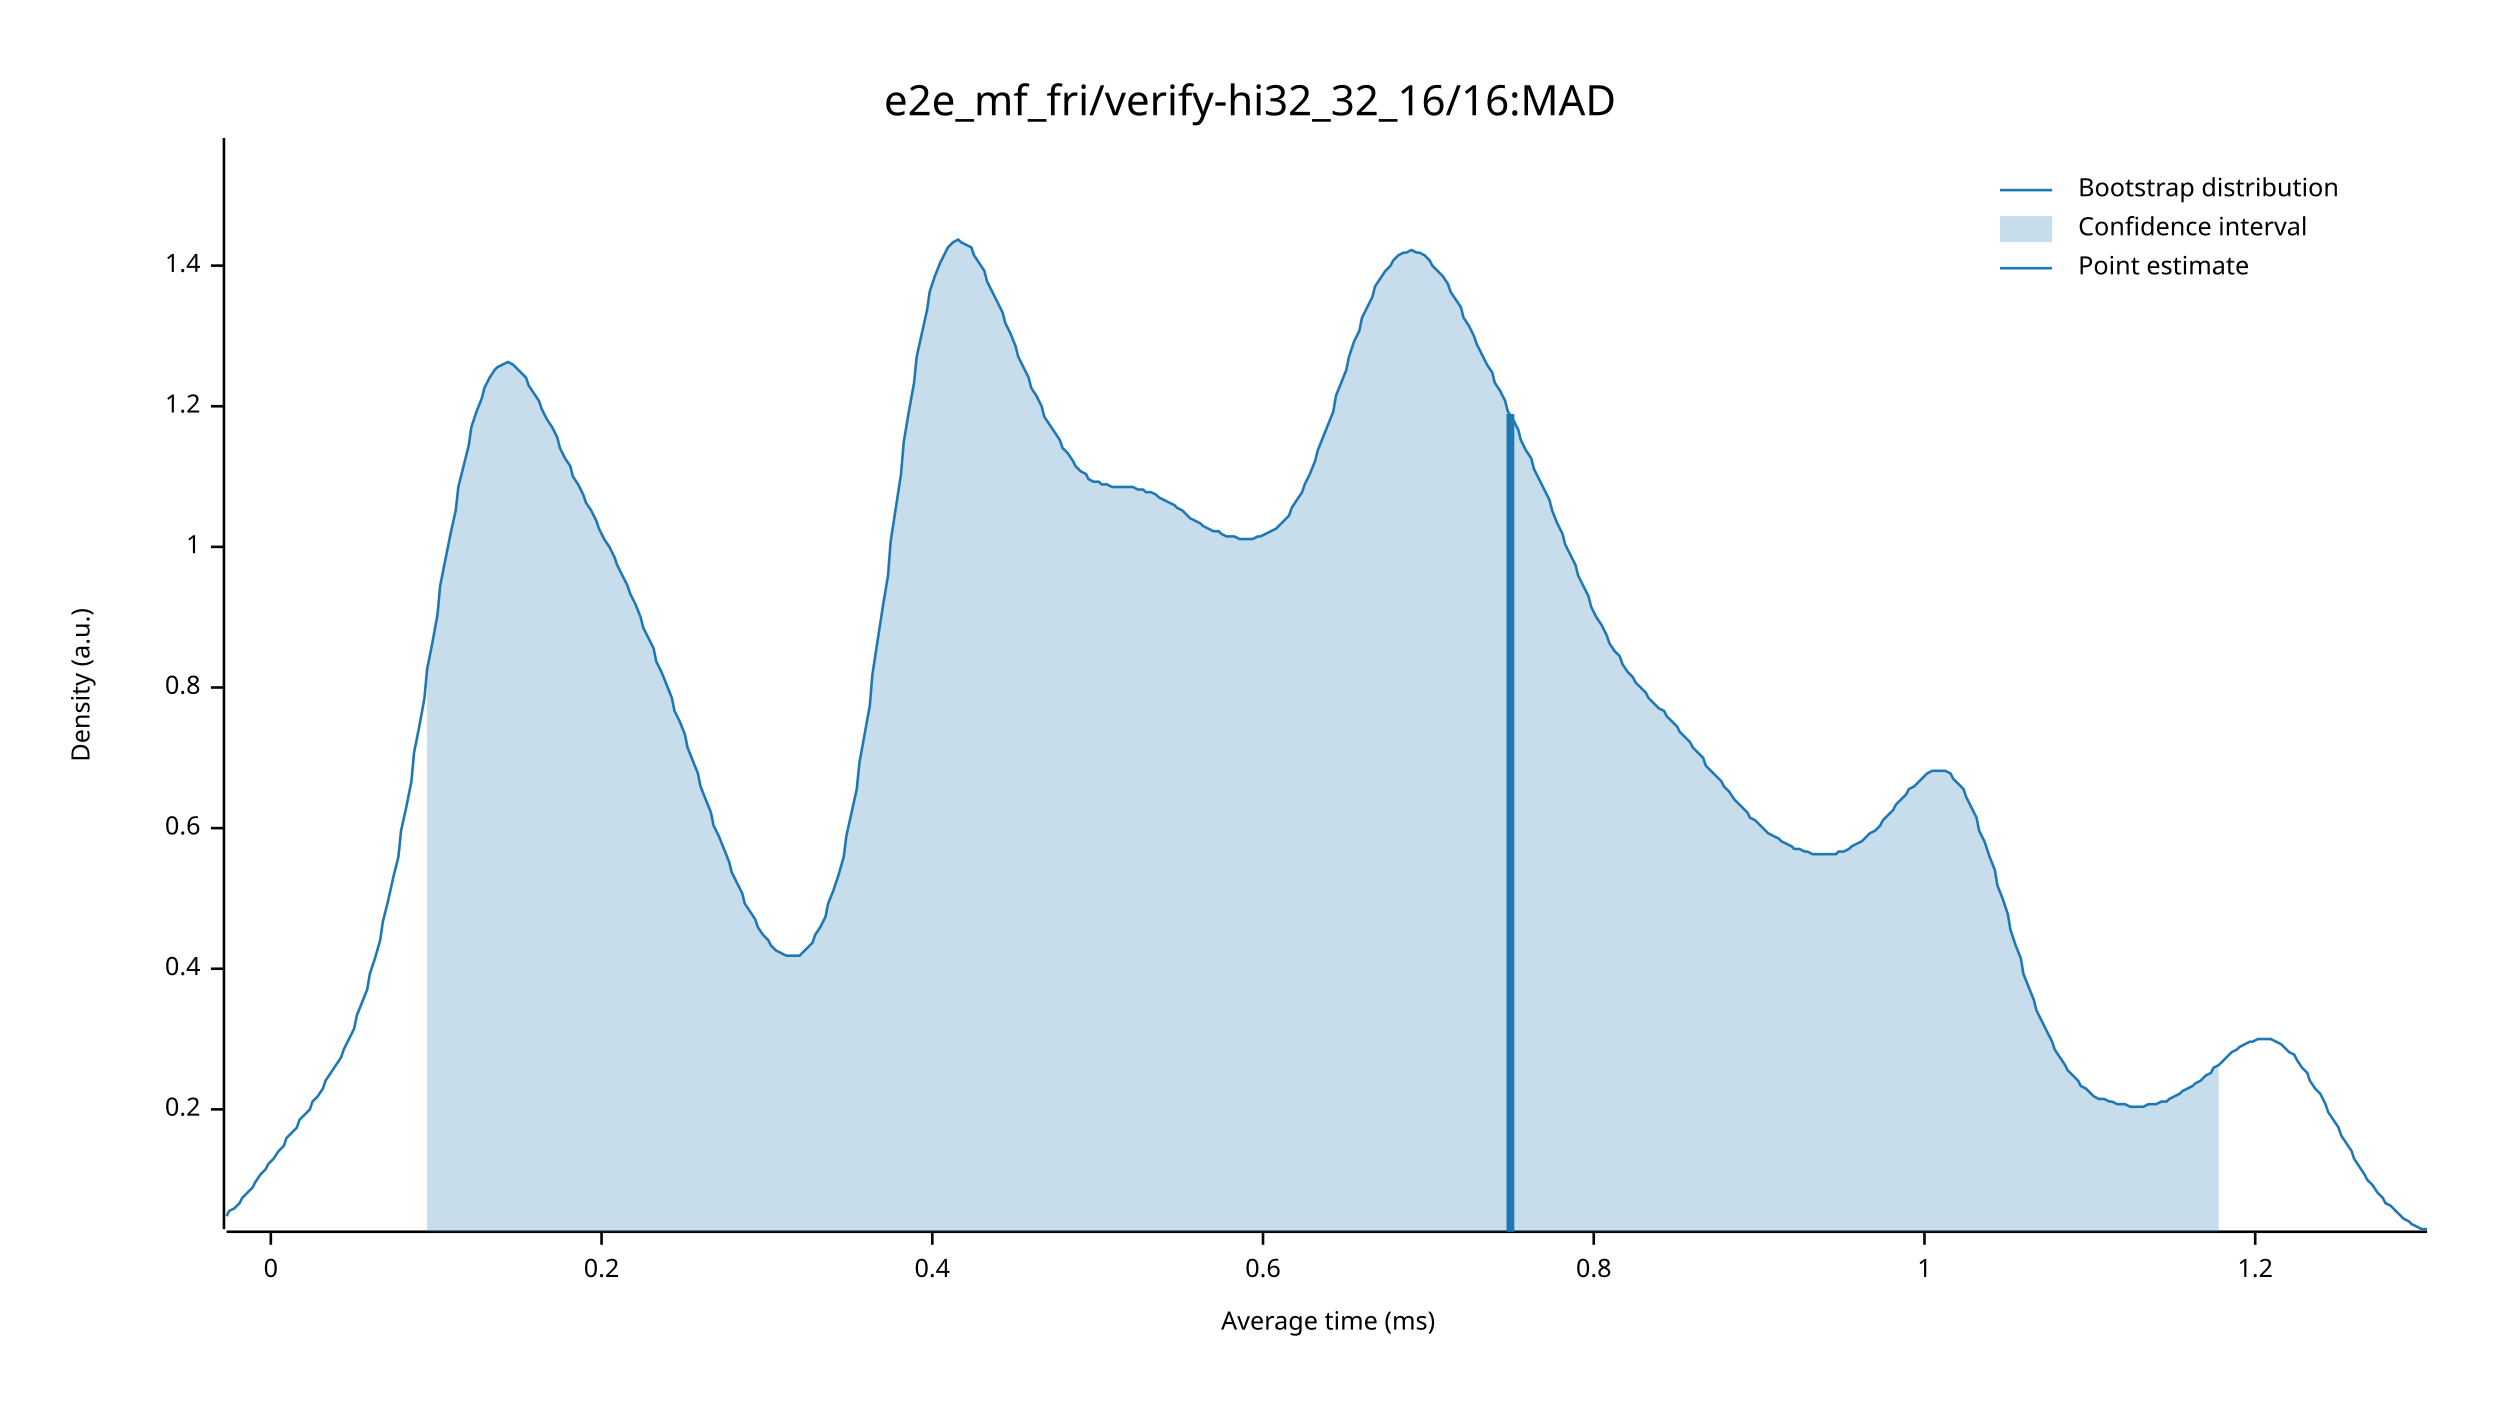
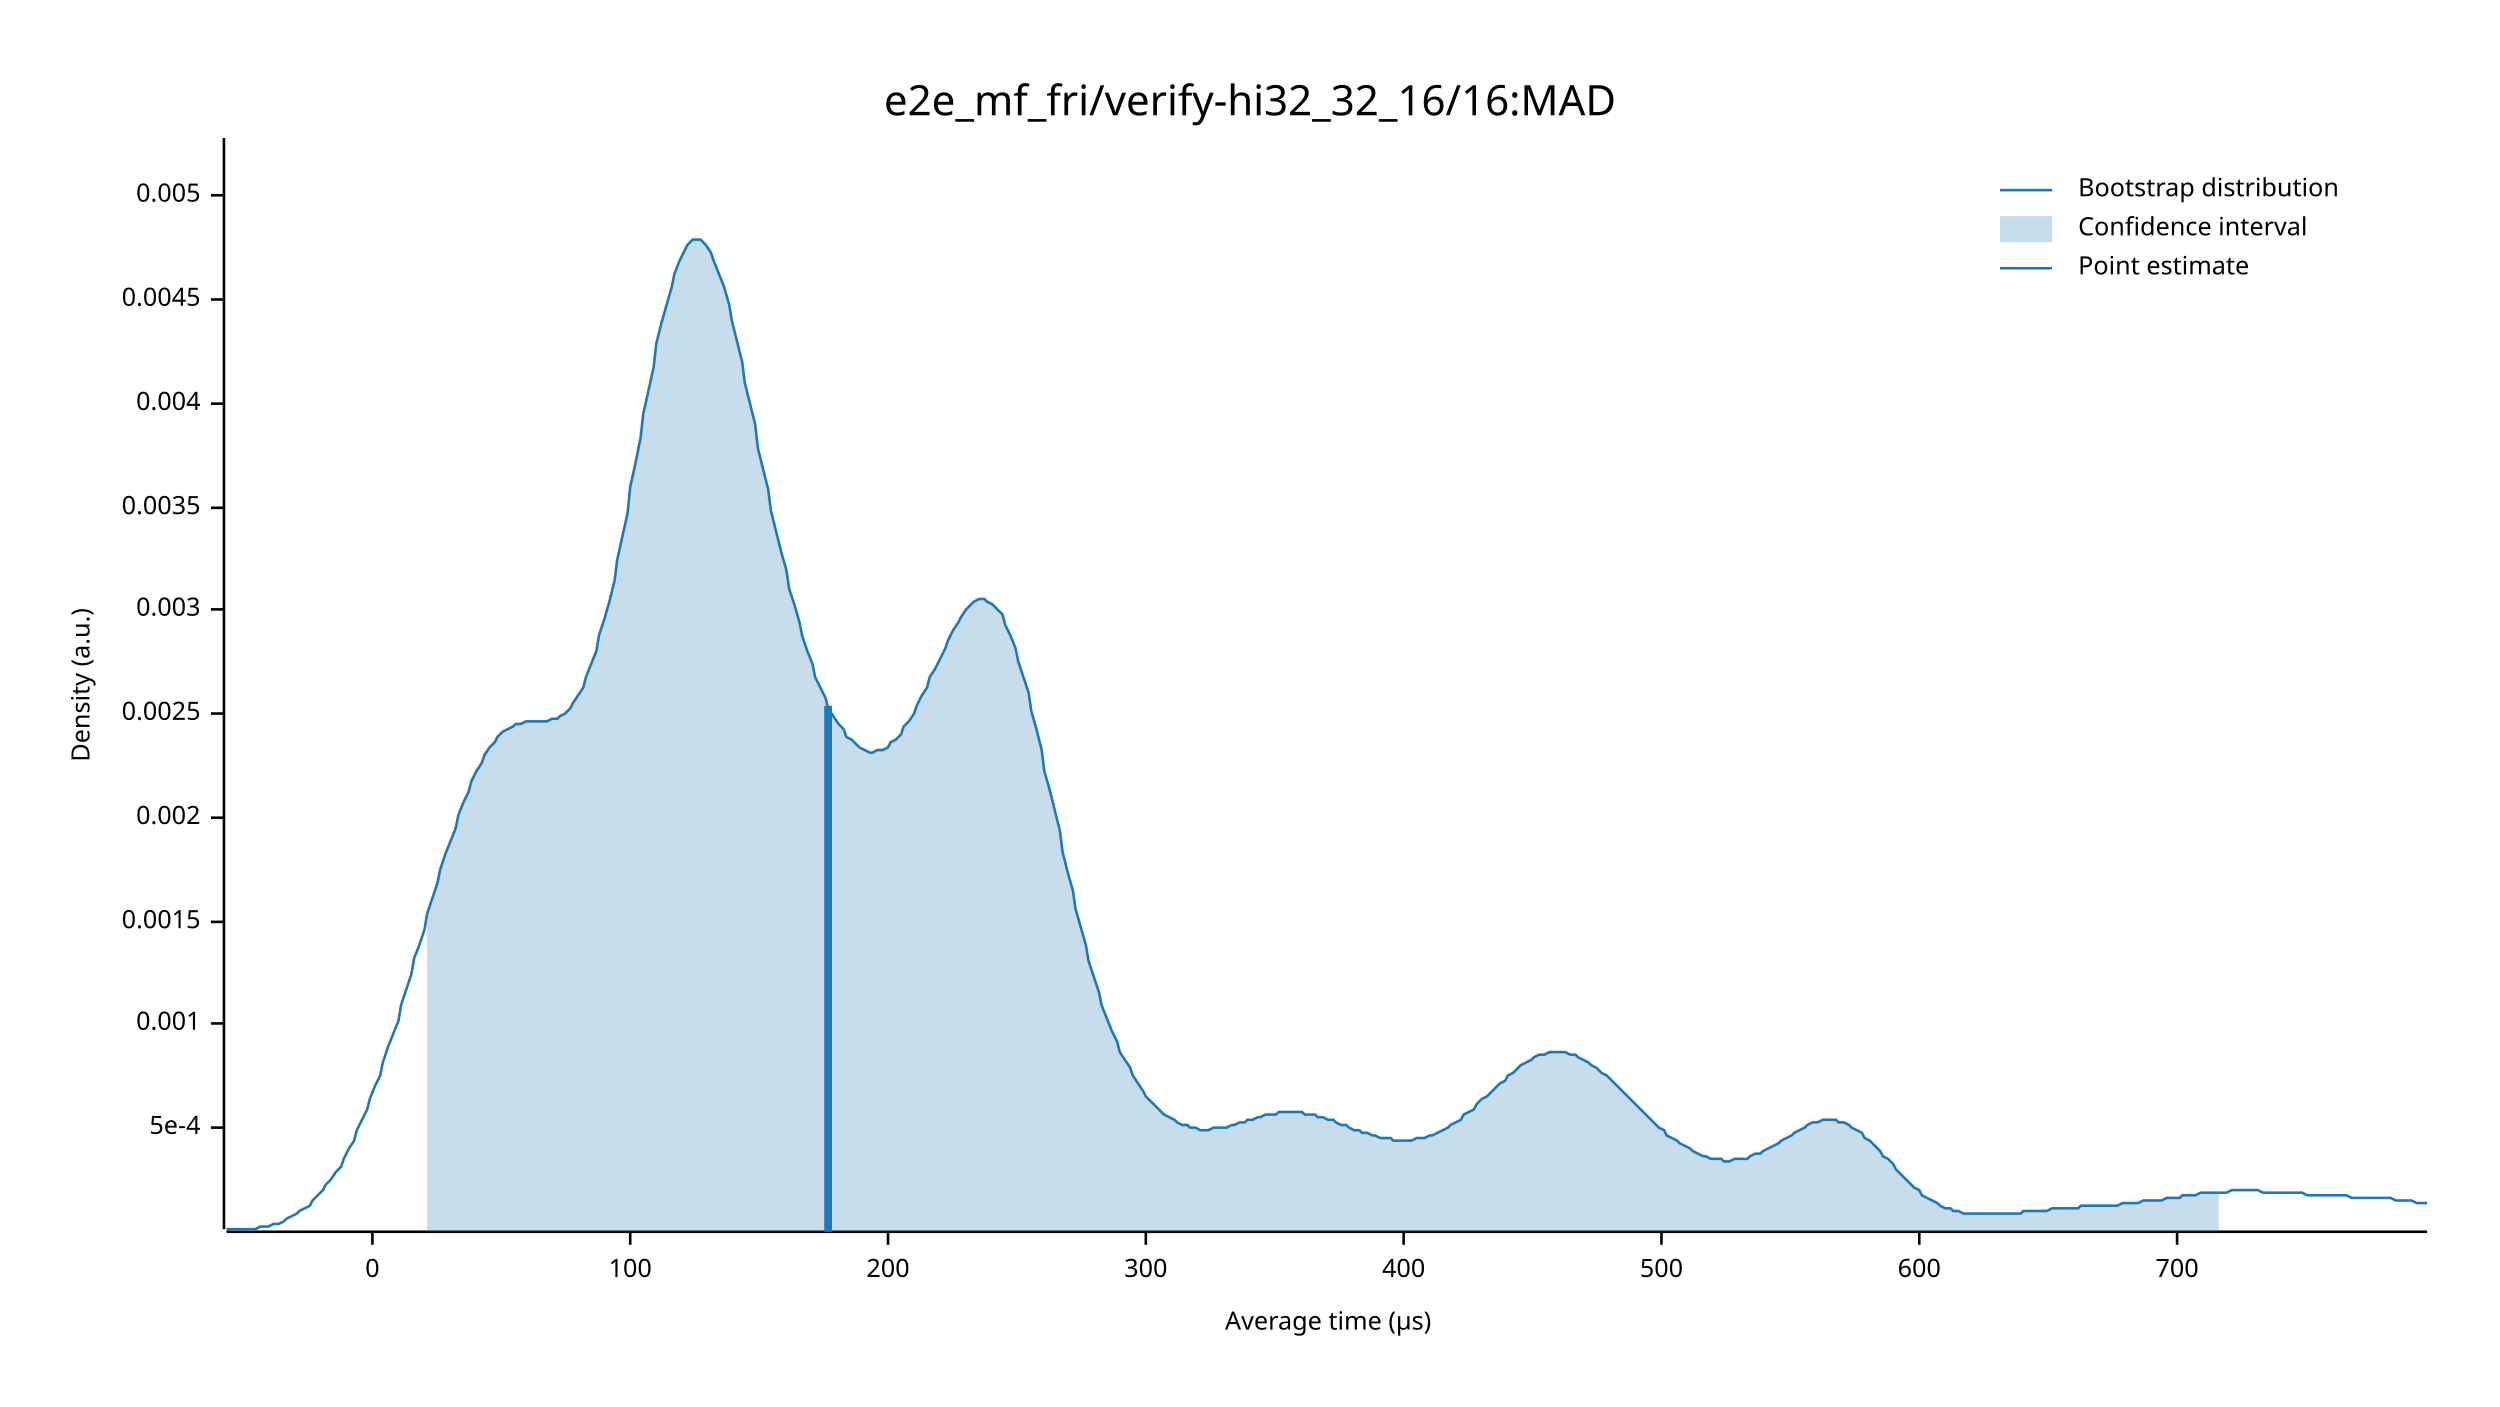
<svg xmlns="http://www.w3.org/2000/svg" width="960" height="540" viewBox="0 0 960 540">
  <text x="480" y="32" dy="0.76em" text-anchor="middle" font-family="sans-serif" font-size="16.129" opacity="1" fill="#000000">
e2e_mf_fri/verify-hi32_32_16/16:MAD
</text>
  <text x="27" y="263" dy="0.76em" text-anchor="middle" font-family="sans-serif" font-size="9.677" opacity="1" fill="#000000" transform="rotate(270, 27, 263)">
Density (a.u.)
</text>
  <text x="510" y="513" dy="-0.5ex" text-anchor="middle" font-family="sans-serif" font-size="9.677" opacity="1" fill="#000000">
- Average time (ms)
+ Average time (µs)
</text>
  <polyline fill="none" opacity="1" stroke="#000000" stroke-width="1" points="86,53 86,472 " />
-   <text x="77" y="426" dy="0.5ex" text-anchor="end" font-family="sans-serif" font-size="9.677" opacity="1" fill="#000000">
- 0.2
+   <text x="77" y="433" dy="0.5ex" text-anchor="end" font-family="sans-serif" font-size="9.677" opacity="1" fill="#000000">
+ 5e-4
</text>
-   <polyline fill="none" opacity="1" stroke="#000000" stroke-width="1" points="81,426 86,426 " />
-   <text x="77" y="372" dy="0.5ex" text-anchor="end" font-family="sans-serif" font-size="9.677" opacity="1" fill="#000000">
- 0.4
+   <polyline fill="none" opacity="1" stroke="#000000" stroke-width="1" points="81,433 86,433 " />
+   <text x="77" y="393" dy="0.5ex" text-anchor="end" font-family="sans-serif" font-size="9.677" opacity="1" fill="#000000">
+ 0.001
</text>
-   <polyline fill="none" opacity="1" stroke="#000000" stroke-width="1" points="81,372 86,372 " />
-   <text x="77" y="318" dy="0.5ex" text-anchor="end" font-family="sans-serif" font-size="9.677" opacity="1" fill="#000000">
- 0.6
+   <polyline fill="none" opacity="1" stroke="#000000" stroke-width="1" points="81,393 86,393 " />
+   <text x="77" y="354" dy="0.5ex" text-anchor="end" font-family="sans-serif" font-size="9.677" opacity="1" fill="#000000">
+ 0.0015
</text>
-   <polyline fill="none" opacity="1" stroke="#000000" stroke-width="1" points="81,318 86,318 " />
-   <text x="77" y="264" dy="0.5ex" text-anchor="end" font-family="sans-serif" font-size="9.677" opacity="1" fill="#000000">
- 0.8
+   <polyline fill="none" opacity="1" stroke="#000000" stroke-width="1" points="81,354 86,354 " />
+   <text x="77" y="314" dy="0.5ex" text-anchor="end" font-family="sans-serif" font-size="9.677" opacity="1" fill="#000000">
+ 0.002
</text>
-   <polyline fill="none" opacity="1" stroke="#000000" stroke-width="1" points="81,264 86,264 " />
-   <text x="77" y="210" dy="0.5ex" text-anchor="end" font-family="sans-serif" font-size="9.677" opacity="1" fill="#000000">
- 1
+   <polyline fill="none" opacity="1" stroke="#000000" stroke-width="1" points="81,314 86,314 " />
+   <text x="77" y="274" dy="0.5ex" text-anchor="end" font-family="sans-serif" font-size="9.677" opacity="1" fill="#000000">
+ 0.0025
</text>
-   <polyline fill="none" opacity="1" stroke="#000000" stroke-width="1" points="81,210 86,210 " />
-   <text x="77" y="156" dy="0.5ex" text-anchor="end" font-family="sans-serif" font-size="9.677" opacity="1" fill="#000000">
- 1.2
+   <polyline fill="none" opacity="1" stroke="#000000" stroke-width="1" points="81,274 86,274 " />
+   <text x="77" y="234" dy="0.5ex" text-anchor="end" font-family="sans-serif" font-size="9.677" opacity="1" fill="#000000">
+ 0.003
</text>
-   <polyline fill="none" opacity="1" stroke="#000000" stroke-width="1" points="81,156 86,156 " />
-   <text x="77" y="102" dy="0.5ex" text-anchor="end" font-family="sans-serif" font-size="9.677" opacity="1" fill="#000000">
- 1.4
+   <polyline fill="none" opacity="1" stroke="#000000" stroke-width="1" points="81,234 86,234 " />
+   <text x="77" y="195" dy="0.5ex" text-anchor="end" font-family="sans-serif" font-size="9.677" opacity="1" fill="#000000">
+ 0.0035
</text>
-   <polyline fill="none" opacity="1" stroke="#000000" stroke-width="1" points="81,102 86,102 " />
+   <polyline fill="none" opacity="1" stroke="#000000" stroke-width="1" points="81,195 86,195 " />
+   <text x="77" y="155" dy="0.5ex" text-anchor="end" font-family="sans-serif" font-size="9.677" opacity="1" fill="#000000">
+ 0.004
+ </text>
+   <polyline fill="none" opacity="1" stroke="#000000" stroke-width="1" points="81,155 86,155 " />
+   <text x="77" y="115" dy="0.5ex" text-anchor="end" font-family="sans-serif" font-size="9.677" opacity="1" fill="#000000">
+ 0.0045
+ </text>
+   <polyline fill="none" opacity="1" stroke="#000000" stroke-width="1" points="81,115 86,115 " />
+   <text x="77" y="75" dy="0.5ex" text-anchor="end" font-family="sans-serif" font-size="9.677" opacity="1" fill="#000000">
+ 0.005
+ </text>
+   <polyline fill="none" opacity="1" stroke="#000000" stroke-width="1" points="81,75 86,75 " />
  <polyline fill="none" opacity="1" stroke="#000000" stroke-width="1" points="87,473 932,473 " />
-   <text x="104" y="483" dy="0.76em" text-anchor="middle" font-family="sans-serif" font-size="9.677" opacity="1" fill="#000000">
+   <text x="143" y="483" dy="0.76em" text-anchor="middle" font-family="sans-serif" font-size="9.677" opacity="1" fill="#000000">
0
</text>
-   <polyline fill="none" opacity="1" stroke="#000000" stroke-width="1" points="104,473 104,478 " />
-   <text x="231" y="483" dy="0.76em" text-anchor="middle" font-family="sans-serif" font-size="9.677" opacity="1" fill="#000000">
- 0.2
+   <polyline fill="none" opacity="1" stroke="#000000" stroke-width="1" points="143,473 143,478 " />
+   <text x="242" y="483" dy="0.76em" text-anchor="middle" font-family="sans-serif" font-size="9.677" opacity="1" fill="#000000">
+ 100
</text>
-   <polyline fill="none" opacity="1" stroke="#000000" stroke-width="1" points="231,473 231,478 " />
-   <text x="358" y="483" dy="0.76em" text-anchor="middle" font-family="sans-serif" font-size="9.677" opacity="1" fill="#000000">
- 0.4
+   <polyline fill="none" opacity="1" stroke="#000000" stroke-width="1" points="242,473 242,478 " />
+   <text x="341" y="483" dy="0.76em" text-anchor="middle" font-family="sans-serif" font-size="9.677" opacity="1" fill="#000000">
+ 200
</text>
-   <polyline fill="none" opacity="1" stroke="#000000" stroke-width="1" points="358,473 358,478 " />
-   <text x="485" y="483" dy="0.76em" text-anchor="middle" font-family="sans-serif" font-size="9.677" opacity="1" fill="#000000">
- 0.6
+   <polyline fill="none" opacity="1" stroke="#000000" stroke-width="1" points="341,473 341,478 " />
+   <text x="440" y="483" dy="0.76em" text-anchor="middle" font-family="sans-serif" font-size="9.677" opacity="1" fill="#000000">
+ 300
</text>
-   <polyline fill="none" opacity="1" stroke="#000000" stroke-width="1" points="485,473 485,478 " />
-   <text x="612" y="483" dy="0.76em" text-anchor="middle" font-family="sans-serif" font-size="9.677" opacity="1" fill="#000000">
- 0.8
+   <polyline fill="none" opacity="1" stroke="#000000" stroke-width="1" points="440,473 440,478 " />
+   <text x="539" y="483" dy="0.76em" text-anchor="middle" font-family="sans-serif" font-size="9.677" opacity="1" fill="#000000">
+ 400
</text>
-   <polyline fill="none" opacity="1" stroke="#000000" stroke-width="1" points="612,473 612,478 " />
-   <text x="739" y="483" dy="0.76em" text-anchor="middle" font-family="sans-serif" font-size="9.677" opacity="1" fill="#000000">
- 1
+   <polyline fill="none" opacity="1" stroke="#000000" stroke-width="1" points="539,473 539,478 " />
+   <text x="638" y="483" dy="0.76em" text-anchor="middle" font-family="sans-serif" font-size="9.677" opacity="1" fill="#000000">
+ 500
</text>
-   <polyline fill="none" opacity="1" stroke="#000000" stroke-width="1" points="739,473 739,478 " />
-   <text x="866" y="483" dy="0.76em" text-anchor="middle" font-family="sans-serif" font-size="9.677" opacity="1" fill="#000000">
- 1.2
+   <polyline fill="none" opacity="1" stroke="#000000" stroke-width="1" points="638,473 638,478 " />
+   <text x="737" y="483" dy="0.76em" text-anchor="middle" font-family="sans-serif" font-size="9.677" opacity="1" fill="#000000">
+ 600
</text>
-   <polyline fill="none" opacity="1" stroke="#000000" stroke-width="1" points="866,473 866,478 " />
-   <polyline fill="none" opacity="1" stroke="#1F78B4" stroke-width="1" points="87,467 88,465 90,464 92,462 93,460 95,458 97,456 98,454 100,451 102,449 103,447 105,445 107,442 109,440 110,437 112,435 114,433 115,430 117,428 119,426 120,423 122,421 124,418 125,415 127,412 129,409 131,406 132,403 134,399 136,395 137,390 139,385 141,380 142,374 144,368 146,361 147,354 149,346 151,337 153,329 154,319 156,310 158,300 159,289 161,279 163,268 164,257 166,247 168,236 169,225 171,215 173,205 175,196 176,187 178,179 180,171 181,164 183,158 185,153 186,149 188,145 190,142 191,141 193,140 195,139 197,140 198,141 200,143 202,145 203,148 205,151 207,154 208,157 210,161 212,164 214,168 215,172 217,176 219,179 220,183 222,186 224,190 225,193 227,196 229,200 230,203 232,207 234,210 236,214 237,217 239,221 241,225 242,228 244,232 246,237 247,241 249,245 251,249 252,254 254,258 256,263 258,268 259,273 261,277 263,282 264,287 266,292 268,297 269,302 271,307 273,312 274,317 276,321 278,326 280,331 281,335 283,339 285,343 286,347 288,350 290,353 291,356 293,359 295,361 296,363 298,365 300,366 302,367 303,367 305,367 307,367 308,366 310,364 312,362 313,359 315,356 317,352 318,347 320,342 322,336 324,329 325,321 327,312 329,303 330,293 332,282 334,271 335,259 337,246 339,233 341,221 342,208 344,195 346,182 347,170 349,158 351,147 352,137 354,128 356,119 357,112 359,106 361,101 363,97 364,95 366,93 368,92 369,93 371,94 373,95 374,98 376,101 378,104 379,108 381,112 383,116 385,120 386,124 388,128 390,133 391,137 393,141 395,145 396,149 398,152 400,156 401,160 403,163 405,166 407,169 408,172 410,174 412,177 413,179 415,181 417,182 418,184 420,185 422,185 423,186 425,186 427,187 429,187 430,187 432,187 434,187 435,187 437,188 439,188 440,189 442,189 444,190 445,191 447,192 449,193 451,194 452,195 454,196 456,198 457,199 459,200 461,201 462,202 464,203 466,204 468,204 469,205 471,206 473,206 474,206 476,207 478,207 479,207 481,207 483,206 484,206 486,205 488,204 490,203 491,202 493,200 495,198 496,195 498,192 500,189 501,186 503,182 505,177 506,173 508,168 510,163 512,158 513,152 515,147 517,142 518,137 520,131 522,127 523,122 525,118 527,114 528,110 530,107 532,104 534,102 535,100 537,98 539,97 540,97 542,96 544,97 545,97 547,98 549,100 550,102 552,104 554,106 556,109 557,112 559,115 561,118 562,122 564,125 566,129 567,132 569,136 571,140 573,143 574,147 576,150 578,154 579,158 581,161 583,165 584,169 586,173 588,176 589,180 591,184 593,188 595,192 596,196 598,201 600,205 601,209 603,213 605,217 606,221 608,225 610,229 611,233 613,237 615,240 617,244 618,247 620,250 622,252 623,255 625,258 627,260 628,262 630,264 632,266 633,268 635,270 637,272 639,273 640,275 642,277 644,279 645,281 647,283 649,285 650,287 652,289 654,291 655,294 657,296 659,298 661,300 662,302 664,304 666,307 667,308 669,310 671,312 672,314 674,315 676,317 677,318 679,320 681,321 683,322 684,323 686,324 688,325 689,326 691,326 693,327 694,327 696,328 698,328 700,328 701,328 703,328 705,328 706,327 708,327 710,326 711,325 713,324 715,323 716,322 718,320 720,319 722,317 723,315 725,313 727,311 728,309 730,307 732,305 733,303 735,302 737,300 738,299 740,297 742,296 744,296 745,296 747,296 749,297 750,299 752,301 754,303 755,306 757,310 759,314 760,319 762,323 764,329 766,334 767,340 769,345 771,351 772,357 774,363 776,368 777,374 779,379 781,384 782,388 784,392 786,396 788,400 789,403 791,406 793,409 794,411 796,413 798,415 799,417 801,418 803,420 804,421 806,422 808,422 810,423 811,423 813,424 815,424 816,424 818,425 820,425 821,425 823,425 825,424 827,424 828,424 830,423 832,423 833,422 835,421 837,420 838,419 840,418 842,417 843,416 845,415 847,413 849,412 850,410 852,409 854,407 855,406 857,404 859,403 860,402 862,401 864,400 865,400 867,399 869,399 871,399 872,399 874,400 876,401 877,402 879,404 881,405 882,407 884,410 886,412 887,415 889,418 891,420 893,424 894,427 896,430 898,433 899,436 901,439 903,442 904,445 906,448 908,451 909,453 911,455 913,458 915,460 916,462 918,463 920,465 921,466 923,468 925,469 926,470 928,471 930,472 932,472 " />
-   <polygon opacity="0.25" fill="#1F78B4" points="164,257 166,247 168,236 169,225 171,215 173,205 175,196 176,187 178,179 180,171 181,164 183,158 185,153 186,149 188,145 190,142 191,141 193,140 195,139 197,140 198,141 200,143 202,145 203,148 205,151 207,154 208,157 210,161 212,164 214,168 215,172 217,176 219,179 220,183 222,186 224,190 225,193 227,196 229,200 230,203 232,207 234,210 236,214 237,217 239,221 241,225 242,228 244,232 246,237 247,241 249,245 251,249 252,254 254,258 256,263 258,268 259,273 261,277 263,282 264,287 266,292 268,297 269,302 271,307 273,312 274,317 276,321 278,326 280,331 281,335 283,339 285,343 286,347 288,350 290,353 291,356 293,359 295,361 296,363 298,365 300,366 302,367 303,367 305,367 307,367 308,366 310,364 312,362 313,359 315,356 317,352 318,347 320,342 322,336 324,329 325,321 327,312 329,303 330,293 332,282 334,271 335,259 337,246 339,233 341,221 342,208 344,195 346,182 347,170 349,158 351,147 352,137 354,128 356,119 357,112 359,106 361,101 363,97 364,95 366,93 368,92 369,93 371,94 373,95 374,98 376,101 378,104 379,108 381,112 383,116 385,120 386,124 388,128 390,133 391,137 393,141 395,145 396,149 398,152 400,156 401,160 403,163 405,166 407,169 408,172 410,174 412,177 413,179 415,181 417,182 418,184 420,185 422,185 423,186 425,186 427,187 429,187 430,187 432,187 434,187 435,187 437,188 439,188 440,189 442,189 444,190 445,191 447,192 449,193 451,194 452,195 454,196 456,198 457,199 459,200 461,201 462,202 464,203 466,204 468,204 469,205 471,206 473,206 474,206 476,207 478,207 479,207 481,207 483,206 484,206 486,205 488,204 490,203 491,202 493,200 495,198 496,195 498,192 500,189 501,186 503,182 505,177 506,173 508,168 510,163 512,158 513,152 515,147 517,142 518,137 520,131 522,127 523,122 525,118 527,114 528,110 530,107 532,104 534,102 535,100 537,98 539,97 540,97 542,96 544,97 545,97 547,98 549,100 550,102 552,104 554,106 556,109 557,112 559,115 561,118 562,122 564,125 566,129 567,132 569,136 571,140 573,143 574,147 576,150 578,154 579,158 581,161 583,165 584,169 586,173 588,176 589,180 591,184 593,188 595,192 596,196 598,201 600,205 601,209 603,213 605,217 606,221 608,225 610,229 611,233 613,237 615,240 617,244 618,247 620,250 622,252 623,255 625,258 627,260 628,262 630,264 632,266 633,268 635,270 637,272 639,273 640,275 642,277 644,279 645,281 647,283 649,285 650,287 652,289 654,291 655,294 657,296 659,298 661,300 662,302 664,304 666,307 667,308 669,310 671,312 672,314 674,315 676,317 677,318 679,320 681,321 683,322 684,323 686,324 688,325 689,326 691,326 693,327 694,327 696,328 698,328 700,328 701,328 703,328 705,328 706,327 708,327 710,326 711,325 713,324 715,323 716,322 718,320 720,319 722,317 723,315 725,313 727,311 728,309 730,307 732,305 733,303 735,302 737,300 738,299 740,297 742,296 744,296 745,296 747,296 749,297 750,299 752,301 754,303 755,306 757,310 759,314 760,319 762,323 764,329 766,334 767,340 769,345 771,351 772,357 774,363 776,368 777,374 779,379 781,384 782,388 784,392 786,396 788,400 789,403 791,406 793,409 794,411 796,413 798,415 799,417 801,418 803,420 804,421 806,422 808,422 810,423 811,423 813,424 815,424 816,424 818,425 820,425 821,425 823,425 825,424 827,424 828,424 830,423 832,423 833,422 835,421 837,420 838,419 840,418 842,417 843,416 845,415 847,413 849,412 850,410 852,409 852,473 164,473 " />
-   <polyline fill="none" opacity="1" stroke="#1F78B4" stroke-width="3" points="580,473 580,159 " />
+   <polyline fill="none" opacity="1" stroke="#000000" stroke-width="1" points="737,473 737,478 " />
+   <text x="836" y="483" dy="0.76em" text-anchor="middle" font-family="sans-serif" font-size="9.677" opacity="1" fill="#000000">
+ 700
+ </text>
+   <polyline fill="none" opacity="1" stroke="#000000" stroke-width="1" points="836,473 836,478 " />
+   <polyline fill="none" opacity="1" stroke="#1F78B4" stroke-width="1" points="87,472 88,472 90,472 92,472 93,472 95,472 97,472 98,472 100,471 102,471 103,471 105,470 107,470 109,469 110,468 112,467 114,466 115,465 117,464 119,463 120,461 122,459 124,457 125,455 127,453 129,450 131,448 132,445 134,441 136,438 137,434 139,430 141,426 142,422 144,417 146,413 147,408 149,402 151,397 153,392 154,386 156,380 158,374 159,368 161,363 163,357 164,351 166,345 168,339 169,334 171,328 173,323 175,318 176,313 178,308 180,304 181,300 183,296 185,293 186,290 188,287 190,285 191,283 193,281 195,280 197,279 198,278 200,278 202,277 203,277 205,277 207,277 208,277 210,277 212,276 214,276 215,275 217,274 219,272 220,270 222,267 224,264 225,260 227,255 229,250 230,244 232,238 234,231 236,223 237,215 239,206 241,197 242,187 244,178 246,168 247,159 249,150 251,141 252,132 254,124 256,117 258,110 259,105 261,100 263,96 264,94 266,92 268,92 269,92 271,94 273,97 274,100 276,105 278,110 280,117 281,123 283,131 285,139 286,147 288,155 290,163 291,172 293,180 295,188 296,196 298,204 300,212 302,219 303,226 305,232 307,239 308,244 310,250 312,255 313,260 315,264 317,268 318,272 320,275 322,278 324,280 325,283 327,284 329,286 330,287 332,288 334,289 335,289 337,288 339,288 341,287 342,285 344,284 346,282 347,279 349,277 351,274 352,271 354,267 356,264 357,260 359,257 361,253 363,249 364,246 366,242 368,239 369,237 371,234 373,232 374,231 376,230 378,230 379,231 381,232 383,234 385,236 386,240 388,244 390,249 391,254 393,260 395,266 396,273 398,280 400,288 401,296 403,303 405,311 407,319 408,327 410,335 412,342 413,349 415,356 417,363 418,369 420,375 422,381 423,386 425,391 427,396 429,400 430,404 432,407 434,410 435,413 437,416 439,419 440,421 442,423 444,425 445,426 447,428 449,429 451,430 452,431 454,432 456,432 457,433 459,433 461,434 462,434 464,434 466,433 468,433 469,433 471,433 473,432 474,432 476,431 478,431 479,430 481,430 483,429 484,429 486,428 488,428 490,428 491,427 493,427 495,427 496,427 498,427 500,427 501,428 503,428 505,428 506,429 508,429 510,430 512,430 513,431 515,432 517,432 518,433 520,434 522,434 523,435 525,435 527,436 528,436 530,437 532,437 534,437 535,438 537,438 539,438 540,438 542,438 544,437 545,437 547,437 549,436 550,436 552,435 554,434 556,433 557,432 559,431 561,430 562,428 564,427 566,426 567,424 569,422 571,421 573,419 574,418 576,416 578,415 579,413 581,412 583,410 584,409 586,408 588,407 589,406 591,405 593,405 595,404 596,404 598,404 600,404 601,404 603,405 605,405 606,406 608,407 610,408 611,409 613,410 615,412 617,413 618,414 620,416 622,418 623,419 625,421 627,423 628,424 630,426 632,428 633,429 635,431 637,433 639,434 640,436 642,437 644,438 645,439 647,440 649,441 650,442 652,443 654,444 655,444 657,445 659,445 661,445 662,446 664,446 666,445 667,445 669,445 671,445 672,444 674,443 676,443 677,442 679,441 681,440 683,439 684,438 686,437 688,436 689,435 691,434 693,433 694,432 696,431 698,431 700,430 701,430 703,430 705,430 706,431 708,431 710,432 711,433 713,434 715,435 716,437 718,438 720,440 722,442 723,444 725,445 727,447 728,449 730,451 732,453 733,454 735,456 737,457 738,459 740,460 742,461 744,462 745,463 747,464 749,464 750,465 752,465 754,466 755,466 757,466 759,466 760,466 762,466 764,466 766,466 767,466 769,466 771,466 772,466 774,466 776,466 777,465 779,465 781,465 782,465 784,465 786,465 788,464 789,464 791,464 793,464 794,464 796,464 798,464 799,463 801,463 803,463 804,463 806,463 808,463 810,463 811,463 813,463 815,462 816,462 818,462 820,462 821,462 823,461 825,461 827,461 828,461 830,461 832,460 833,460 835,460 837,460 838,459 840,459 842,459 843,459 845,458 847,458 849,458 850,458 852,458 854,458 855,458 857,457 859,457 860,457 862,457 864,457 865,457 867,457 869,458 871,458 872,458 874,458 876,458 877,458 879,458 881,458 882,458 884,458 886,459 887,459 889,459 891,459 893,459 894,459 896,459 898,459 899,459 901,459 903,460 904,460 906,460 908,460 909,460 911,460 913,460 915,460 916,460 918,460 920,461 921,461 923,461 925,461 926,461 928,462 930,462 932,462 " />
+   <polygon opacity="0.25" fill="#1F78B4" points="164,351 166,345 168,339 169,334 171,328 173,323 175,318 176,313 178,308 180,304 181,300 183,296 185,293 186,290 188,287 190,285 191,283 193,281 195,280 197,279 198,278 200,278 202,277 203,277 205,277 207,277 208,277 210,277 212,276 214,276 215,275 217,274 219,272 220,270 222,267 224,264 225,260 227,255 229,250 230,244 232,238 234,231 236,223 237,215 239,206 241,197 242,187 244,178 246,168 247,159 249,150 251,141 252,132 254,124 256,117 258,110 259,105 261,100 263,96 264,94 266,92 268,92 269,92 271,94 273,97 274,100 276,105 278,110 280,117 281,123 283,131 285,139 286,147 288,155 290,163 291,172 293,180 295,188 296,196 298,204 300,212 302,219 303,226 305,232 307,239 308,244 310,250 312,255 313,260 315,264 317,268 318,272 320,275 322,278 324,280 325,283 327,284 329,286 330,287 332,288 334,289 335,289 337,288 339,288 341,287 342,285 344,284 346,282 347,279 349,277 351,274 352,271 354,267 356,264 357,260 359,257 361,253 363,249 364,246 366,242 368,239 369,237 371,234 373,232 374,231 376,230 378,230 379,231 381,232 383,234 385,236 386,240 388,244 390,249 391,254 393,260 395,266 396,273 398,280 400,288 401,296 403,303 405,311 407,319 408,327 410,335 412,342 413,349 415,356 417,363 418,369 420,375 422,381 423,386 425,391 427,396 429,400 430,404 432,407 434,410 435,413 437,416 439,419 440,421 442,423 444,425 445,426 447,428 449,429 451,430 452,431 454,432 456,432 457,433 459,433 461,434 462,434 464,434 466,433 468,433 469,433 471,433 473,432 474,432 476,431 478,431 479,430 481,430 483,429 484,429 486,428 488,428 490,428 491,427 493,427 495,427 496,427 498,427 500,427 501,428 503,428 505,428 506,429 508,429 510,430 512,430 513,431 515,432 517,432 518,433 520,434 522,434 523,435 525,435 527,436 528,436 530,437 532,437 534,437 535,438 537,438 539,438 540,438 542,438 544,437 545,437 547,437 549,436 550,436 552,435 554,434 556,433 557,432 559,431 561,430 562,428 564,427 566,426 567,424 569,422 571,421 573,419 574,418 576,416 578,415 579,413 581,412 583,410 584,409 586,408 588,407 589,406 591,405 593,405 595,404 596,404 598,404 600,404 601,404 603,405 605,405 606,406 608,407 610,408 611,409 613,410 615,412 617,413 618,414 620,416 622,418 623,419 625,421 627,423 628,424 630,426 632,428 633,429 635,431 637,433 639,434 640,436 642,437 644,438 645,439 647,440 649,441 650,442 652,443 654,444 655,444 657,445 659,445 661,445 662,446 664,446 666,445 667,445 669,445 671,445 672,444 674,443 676,443 677,442 679,441 681,440 683,439 684,438 686,437 688,436 689,435 691,434 693,433 694,432 696,431 698,431 700,430 701,430 703,430 705,430 706,431 708,431 710,432 711,433 713,434 715,435 716,437 718,438 720,440 722,442 723,444 725,445 727,447 728,449 730,451 732,453 733,454 735,456 737,457 738,459 740,460 742,461 744,462 745,463 747,464 749,464 750,465 752,465 754,466 755,466 757,466 759,466 760,466 762,466 764,466 766,466 767,466 769,466 771,466 772,466 774,466 776,466 777,465 779,465 781,465 782,465 784,465 786,465 788,464 789,464 791,464 793,464 794,464 796,464 798,464 799,463 801,463 803,463 804,463 806,463 808,463 810,463 811,463 813,463 815,462 816,462 818,462 820,462 821,462 823,461 825,461 827,461 828,461 830,461 832,460 833,460 835,460 837,460 838,459 840,459 842,459 843,459 845,458 847,458 849,458 850,458 852,458 852,473 164,473 " />
+   <polyline fill="none" opacity="1" stroke="#1F78B4" stroke-width="3" points="318,473 318,271 " />
  <text x="798" y="68" dy="0.76em" text-anchor="start" font-family="sans-serif" font-size="9.677" opacity="1" fill="#000000">
Bootstrap distribution
</text>
  <text x="798" y="83" dy="0.76em" text-anchor="start" font-family="sans-serif" font-size="9.677" opacity="1" fill="#000000">
Confidence interval
</text>
  <text x="798" y="98" dy="0.76em" text-anchor="start" font-family="sans-serif" font-size="9.677" opacity="1" fill="#000000">
Point estimate
</text>
  <polyline fill="none" opacity="1" stroke="#1F78B4" stroke-width="1" points="768,73 788,73 " />
  <rect x="768" y="83" width="20" height="10" opacity="0.25" fill="#1F78B4" stroke="none" />
  <polyline fill="none" opacity="1" stroke="#1F78B4" stroke-width="1" points="768,103 788,103 " />
</svg>
